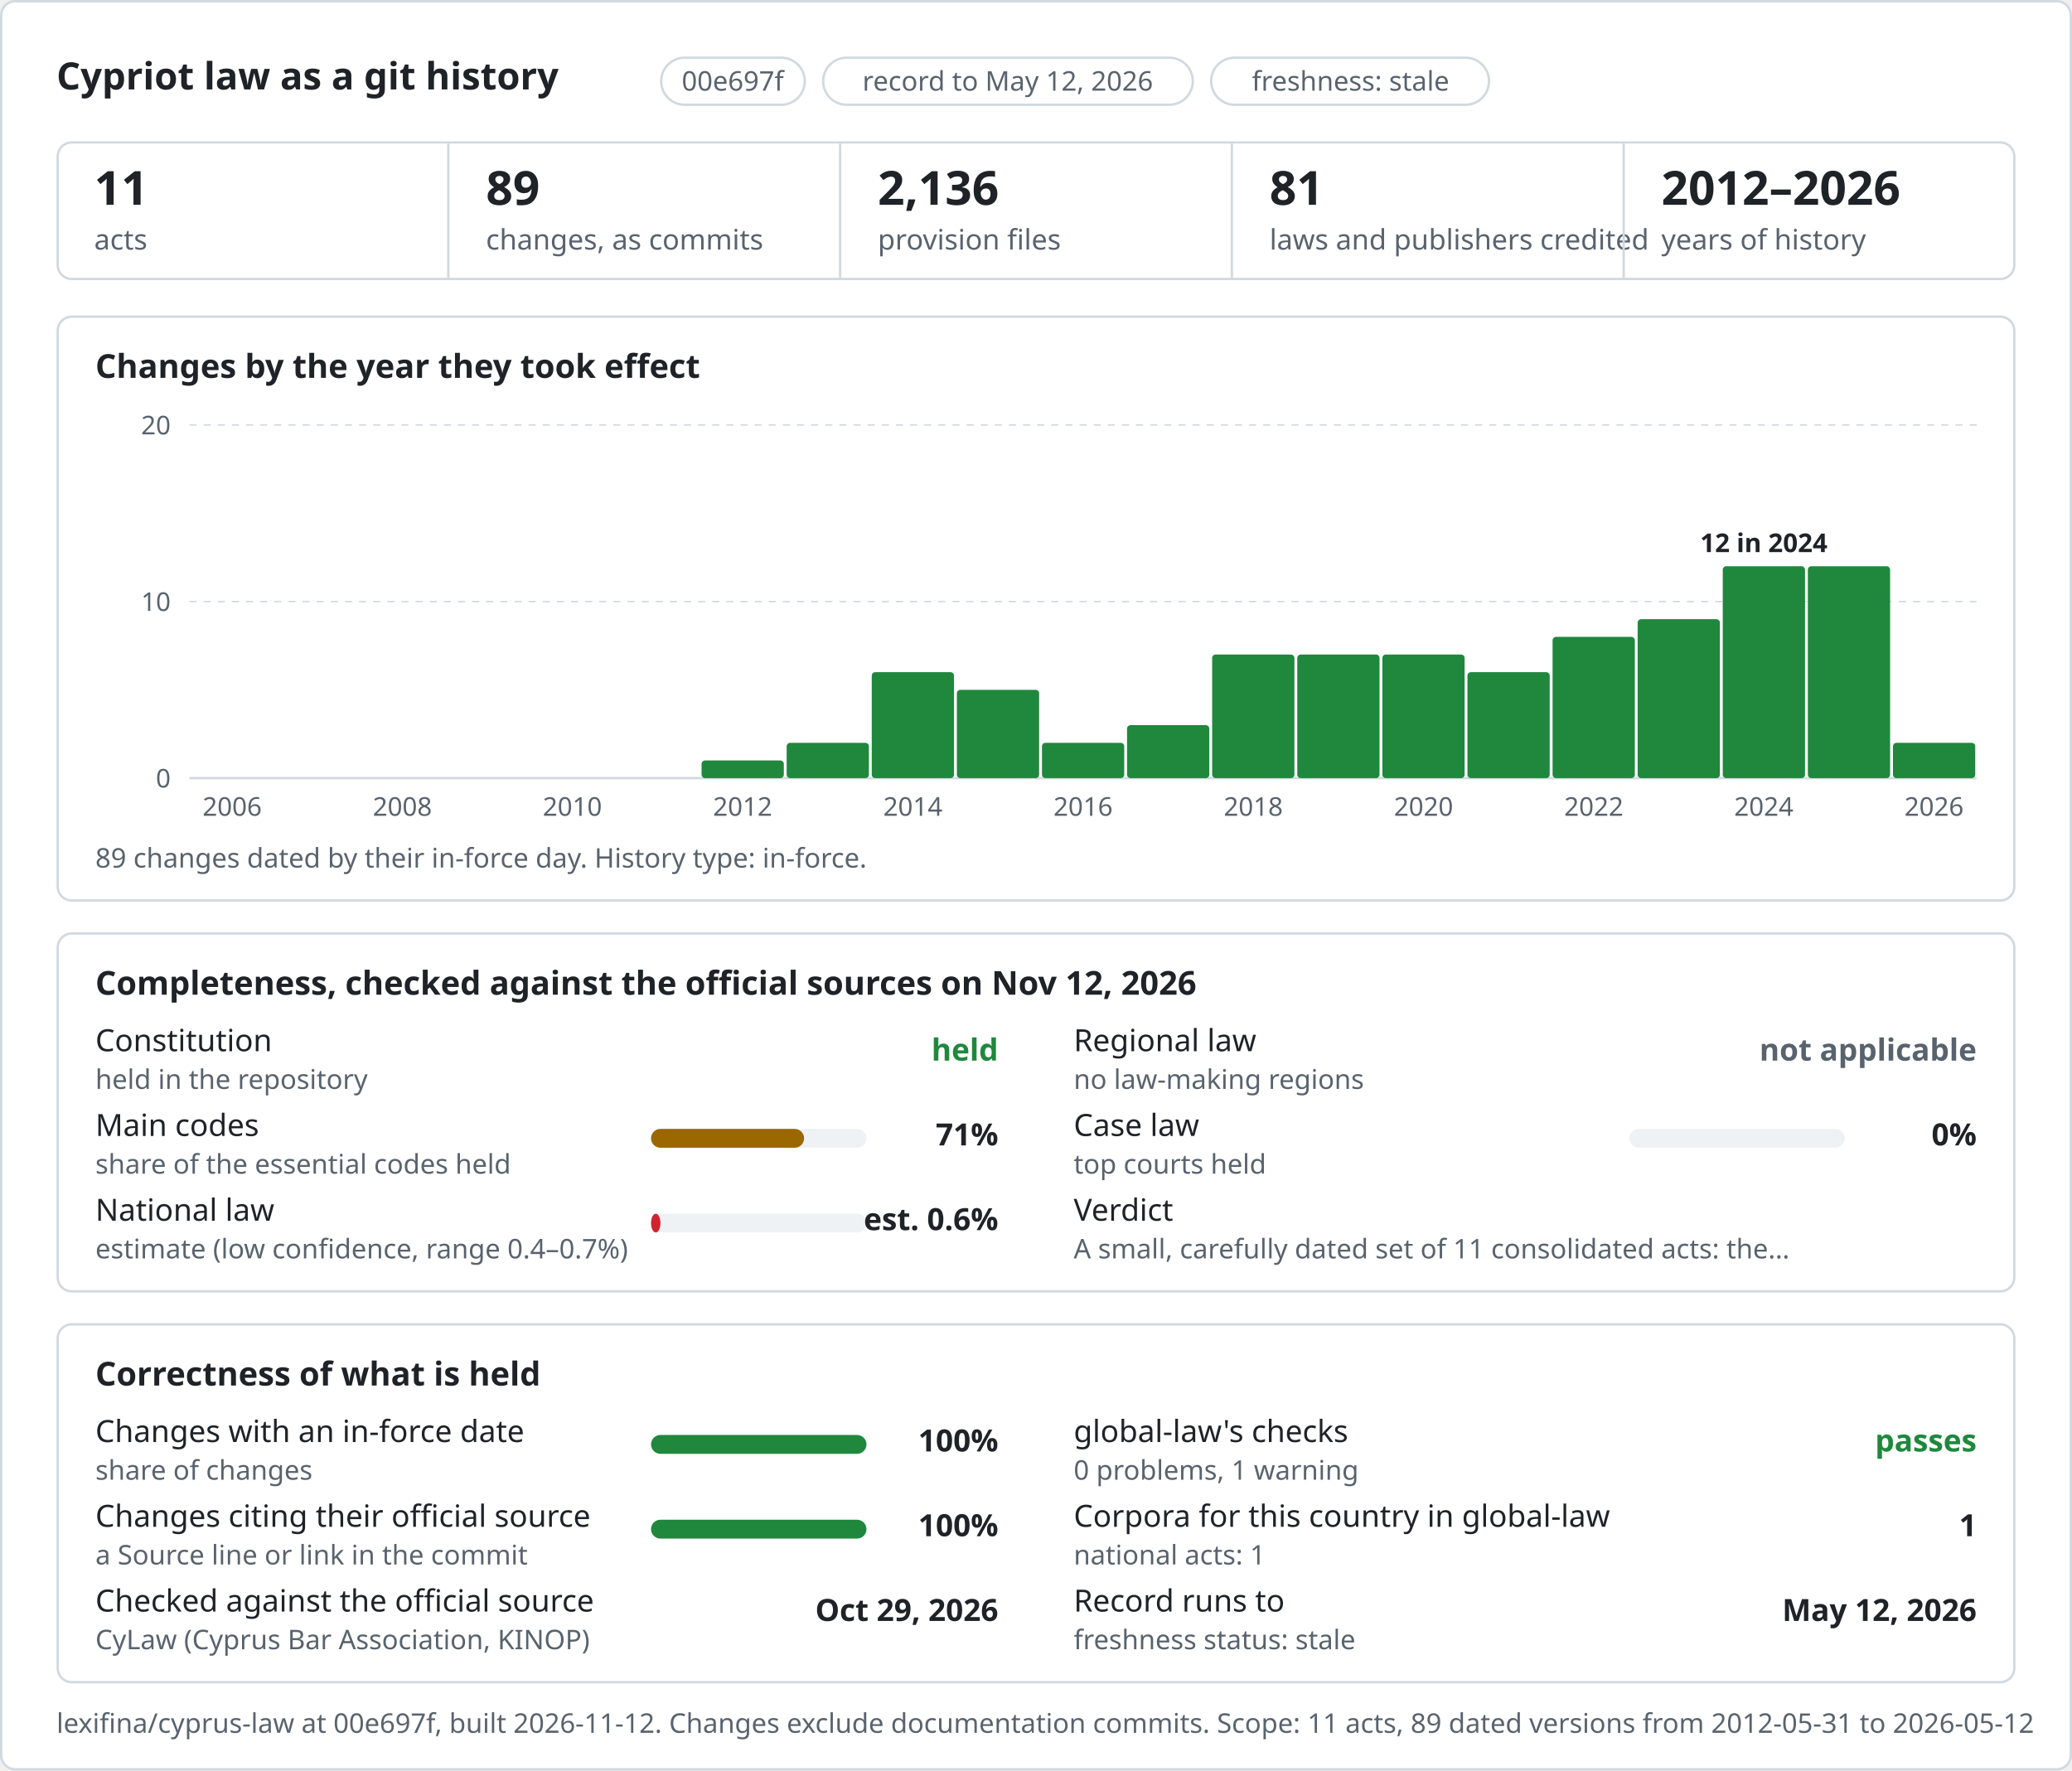
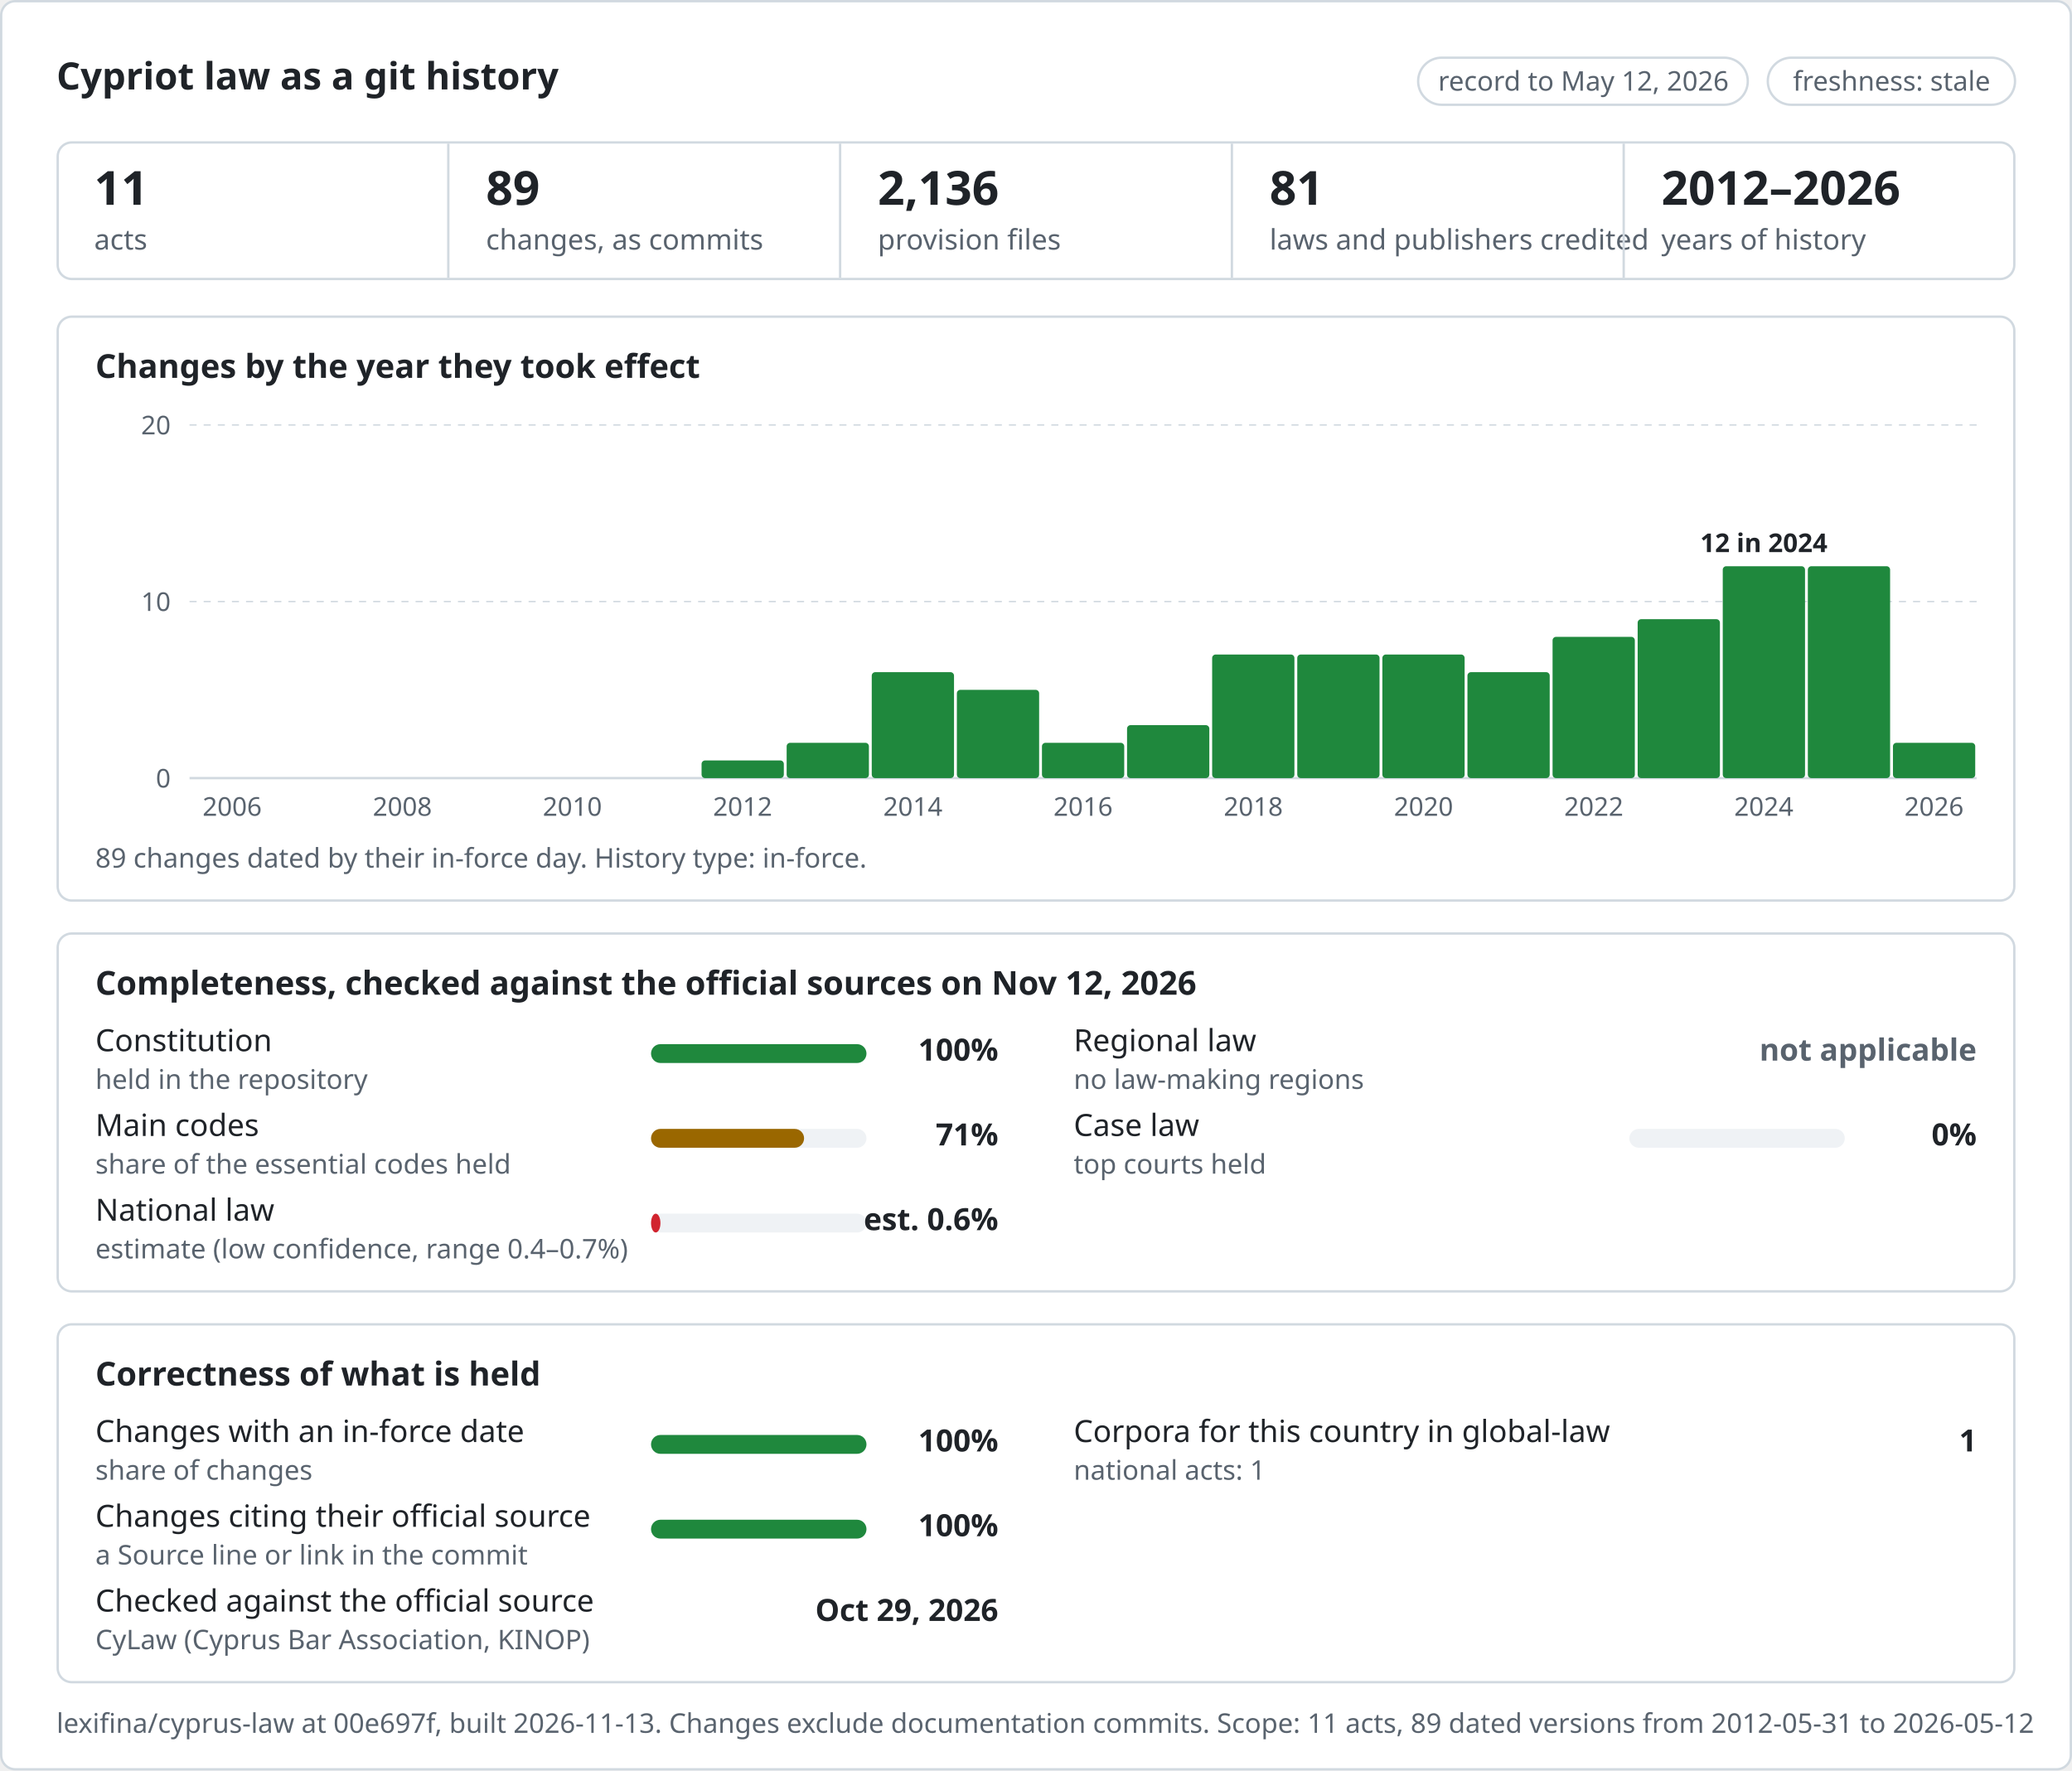
<svg xmlns="http://www.w3.org/2000/svg" width="880" height="752" viewBox="0 0 880 752" font-family="-apple-system,BlinkMacSystemFont,Segoe UI,Noto Sans,Helvetica,Arial,sans-serif">
  <rect x="0.5" y="0.5" width="879" height="751" rx="6" fill="#ffffff" stroke="#d1d9e0" />
  <text x="24" y="38" font-size="16" font-weight="600" fill="#1f2328">Cypriot law as a git history</text>
-   <rect x="280.8" y="24.5" width="61" height="20" rx="10" fill="none" stroke="#d1d9e0" />
-   <text x="311.2" y="38.5" font-size="11.5" font-weight="500" text-anchor="middle" fill="#59636e">00e697f</text>
-   <rect x="349.6" y="24.5" width="157" height="20" rx="10" fill="none" stroke="#d1d9e0" />
-   <text x="428.0" y="38.5" font-size="11.5" font-weight="500" text-anchor="middle" fill="#59636e">record to May 12, 2026</text>
-   <rect x="514.4" y="24.5" width="118" height="20" rx="10" fill="none" stroke="#d1d9e0" />
-   <text x="573.6" y="38.5" font-size="11.5" font-weight="500" text-anchor="middle" fill="#59636e">freshness: stale</text>
+   <rect x="602.3" y="24.5" width="140" height="20" rx="10" fill="none" stroke="#d1d9e0" />
+   <text x="672.5" y="38.5" font-size="11.5" font-weight="500" text-anchor="middle" fill="#59636e">record to May 12, 2026</text>
+   <rect x="750.8" y="24.5" width="105" height="20" rx="10" fill="none" stroke="#d1d9e0" />
+   <text x="803.4" y="38.5" font-size="11.5" font-weight="500" text-anchor="middle" fill="#59636e">freshness: stale</text>
  <rect x="24.5" y="60.5" width="831" height="58" rx="6" fill="#ffffff" stroke="#d1d9e0" />
  <text x="40.0" y="87" font-size="20" font-weight="600" fill="#1f2328">11</text>
  <text x="40.0" y="106" font-size="12" fill="#59636e">acts</text>
  <line x1="190.4" y1="61" x2="190.4" y2="118" stroke="#d1d9e0" />
  <text x="206.4" y="87" font-size="20" font-weight="600" fill="#1f2328">89</text>
  <text x="206.4" y="106" font-size="12" fill="#59636e">changes, as commits</text>
  <line x1="356.8" y1="61" x2="356.8" y2="118" stroke="#d1d9e0" />
  <text x="372.8" y="87" font-size="20" font-weight="600" fill="#1f2328">2,136</text>
  <text x="372.8" y="106" font-size="12" fill="#59636e">provision files</text>
  <line x1="523.2" y1="61" x2="523.2" y2="118" stroke="#d1d9e0" />
  <text x="539.2" y="87" font-size="20" font-weight="600" fill="#1f2328">81</text>
-   <text x="539.2" y="106" font-size="12" fill="#59636e">laws and publishers credited</text>
+   <text x="539.2" y="106" font-size="12" fill="#59636e" textLength="142" lengthAdjust="spacingAndGlyphs">laws and publishers credited</text>
  <line x1="689.6" y1="61" x2="689.6" y2="118" stroke="#d1d9e0" />
  <text x="705.6" y="87" font-size="20" font-weight="600" fill="#1f2328">2012–2026</text>
  <text x="705.6" y="106" font-size="12" fill="#59636e">years of history</text>
  <rect x="24.5" y="134.5" width="831" height="248" rx="6" fill="#ffffff" stroke="#d1d9e0" />
  <text x="40.5" y="160.5" font-size="14" font-weight="600" fill="#1f2328">Changes by the year they took effect</text>
  <line x1="80.5" y1="330.5" x2="839.5" y2="330.5" stroke="#d1d9e0" stroke-width="1" />
  <text x="72.5" y="334.5" font-size="11" text-anchor="end" fill="#59636e">0</text>
  <line x1="80.5" y1="255.5" x2="839.5" y2="255.5" stroke="#d1d9e0" stroke-width="0.6" stroke-dasharray="3 3" />
  <text x="72.5" y="259.5" font-size="11" text-anchor="end" fill="#59636e">10</text>
  <line x1="80.5" y1="180.5" x2="839.5" y2="180.5" stroke="#d1d9e0" stroke-width="0.6" stroke-dasharray="3 3" />
  <text x="72.5" y="184.5" font-size="11" text-anchor="end" fill="#59636e">20</text>
  <text x="98.6" y="346.5" font-size="11" text-anchor="middle" fill="#59636e">2006</text>
  <text x="170.9" y="346.5" font-size="11" text-anchor="middle" fill="#59636e">2008</text>
  <text x="243.1" y="346.5" font-size="11" text-anchor="middle" fill="#59636e">2010</text>
  <rect x="297.96" y="323.0" width="34.94" height="7.5" rx="1.5" fill="#1f883d" />
  <text x="315.4" y="346.5" font-size="11" text-anchor="middle" fill="#59636e">2012</text>
  <rect x="334.10" y="315.5" width="34.94" height="15.0" rx="1.5" fill="#1f883d" />
  <rect x="370.24" y="285.5" width="34.94" height="45.0" rx="1.5" fill="#1f883d" />
  <text x="387.7" y="346.5" font-size="11" text-anchor="middle" fill="#59636e">2014</text>
  <rect x="406.39" y="293.0" width="34.94" height="37.5" rx="1.5" fill="#1f883d" />
  <rect x="442.53" y="315.5" width="34.94" height="15.0" rx="1.5" fill="#1f883d" />
  <text x="460.0" y="346.5" font-size="11" text-anchor="middle" fill="#59636e">2016</text>
  <rect x="478.67" y="308.0" width="34.94" height="22.5" rx="1.5" fill="#1f883d" />
  <rect x="514.81" y="278.0" width="34.94" height="52.5" rx="1.5" fill="#1f883d" />
  <text x="532.3" y="346.5" font-size="11" text-anchor="middle" fill="#59636e">2018</text>
  <rect x="550.96" y="278.0" width="34.94" height="52.5" rx="1.5" fill="#1f883d" />
  <rect x="587.10" y="278.0" width="34.94" height="52.5" rx="1.5" fill="#1f883d" />
  <text x="604.6" y="346.5" font-size="11" text-anchor="middle" fill="#59636e">2020</text>
  <rect x="623.24" y="285.5" width="34.94" height="45.0" rx="1.5" fill="#1f883d" />
  <rect x="659.39" y="270.5" width="34.94" height="60.0" rx="1.5" fill="#1f883d" />
  <text x="676.9" y="346.5" font-size="11" text-anchor="middle" fill="#59636e">2022</text>
  <rect x="695.53" y="263.0" width="34.94" height="67.5" rx="1.5" fill="#1f883d" />
  <rect x="731.67" y="240.5" width="34.94" height="90.0" rx="1.5" fill="#1f883d" />
  <text x="749.1" y="346.5" font-size="11" text-anchor="middle" fill="#59636e">2024</text>
  <text x="749.1" y="234.5" font-size="11" font-weight="600" text-anchor="middle" fill="#1f2328">12 in 2024</text>
  <rect x="767.81" y="240.5" width="34.94" height="90.0" rx="1.5" fill="#1f883d" />
  <rect x="803.96" y="315.5" width="34.94" height="15.0" rx="1.5" fill="#1f883d" />
  <text x="821.4" y="346.5" font-size="11" text-anchor="middle" fill="#59636e">2026</text>
  <text x="40.5" y="368.5" font-size="11.5" fill="#59636e">89 changes dated by their in-force day. History type: in-force.</text>
  <rect x="24.5" y="396.5" width="831" height="152" rx="6" fill="#ffffff" stroke="#d1d9e0" />
  <text x="40.5" y="422.5" font-size="14" font-weight="600" fill="#1f2328">Completeness, checked against the official sources on Nov 12, 2026</text>
  <text x="40.5" y="446.5" font-size="13" fill="#1f2328">Constitution</text>
  <text x="40.5" y="462.5" font-size="11.5" fill="#59636e">held in the repository</text>
-   <text x="424.0" y="450.5" font-size="13" font-weight="600" text-anchor="end" fill="#1f883d">held</text>
+   <g>
+     <rect x="276.5" y="443.5" width="91.5" height="8" rx="4" fill="#eff2f5" />
+     <rect x="276.5" y="443.5" width="91.5" height="8" rx="4" fill="#1f883d" />
+   </g>
+   <text x="424.0" y="450.5" font-size="13" font-weight="600" text-anchor="end" fill="#1f2328">100%</text>
  <text x="40.5" y="482.5" font-size="13" fill="#1f2328">Main codes</text>
  <text x="40.5" y="498.5" font-size="11.5" fill="#59636e">share of the essential codes held</text>
  <g>
    <rect x="276.5" y="479.5" width="91.5" height="8" rx="4" fill="#eff2f5" />
    <rect x="276.5" y="479.5" width="65.0" height="8" rx="4" fill="#9a6700" />
  </g>
  <text x="424.0" y="486.5" font-size="13" font-weight="600" text-anchor="end" fill="#1f2328">71%</text>
  <text x="40.5" y="518.5" font-size="13" fill="#1f2328">National law</text>
  <text x="40.5" y="534.5" font-size="11.5" fill="#59636e">estimate (low confidence, range 0.4–0.7%)</text>
  <g>
    <rect x="276.5" y="515.5" width="91.5" height="8" rx="4" fill="#eff2f5" />
    <rect x="276.5" y="515.5" width="4.0" height="8" rx="4" fill="#d1242f" />
  </g>
  <text x="424.0" y="522.5" font-size="13" font-weight="600" text-anchor="end" fill="#1f2328">est. 0.6%</text>
  <text x="456.0" y="446.5" font-size="13" fill="#1f2328">Regional law</text>
  <text x="456.0" y="462.5" font-size="11.5" fill="#59636e">no law-making regions</text>
  <text x="839.5" y="450.5" font-size="13" font-weight="600" text-anchor="end" fill="#59636e">not applicable</text>
  <text x="456.0" y="482.5" font-size="13" fill="#1f2328">Case law</text>
  <text x="456.0" y="498.5" font-size="11.5" fill="#59636e">top courts held</text>
  <g>
    <rect x="692.0" y="479.5" width="91.5" height="8" rx="4" fill="#eff2f5" />
  </g>
  <text x="839.5" y="486.5" font-size="13" font-weight="600" text-anchor="end" fill="#1f2328">0%</text>
-   <text x="456.0" y="518.5" font-size="13" fill="#1f2328">Verdict</text>
-   <text x="456.0" y="534.5" font-size="11.5" fill="#59636e">A small, carefully dated set of 11 consolidated acts: the…</text>
-   <text x="839.5" y="522.5" font-size="13" font-weight="600" text-anchor="end" fill="#59636e" />
  <rect x="24.5" y="562.5" width="831" height="152" rx="6" fill="#ffffff" stroke="#d1d9e0" />
  <text x="40.5" y="588.5" font-size="14" font-weight="600" fill="#1f2328">Correctness of what is held</text>
  <text x="40.5" y="612.5" font-size="13" fill="#1f2328">Changes with an in-force date</text>
  <text x="40.5" y="628.5" font-size="11.5" fill="#59636e">share of changes</text>
  <g>
    <rect x="276.5" y="609.5" width="91.5" height="8" rx="4" fill="#eff2f5" />
    <rect x="276.5" y="609.5" width="91.5" height="8" rx="4" fill="#1f883d" />
  </g>
  <text x="424.0" y="616.5" font-size="13" font-weight="600" text-anchor="end" fill="#1f2328">100%</text>
  <text x="40.5" y="648.5" font-size="13" fill="#1f2328">Changes citing their official source</text>
  <text x="40.5" y="664.5" font-size="11.5" fill="#59636e">a Source line or link in the commit</text>
  <g>
    <rect x="276.5" y="645.5" width="91.5" height="8" rx="4" fill="#eff2f5" />
    <rect x="276.5" y="645.5" width="91.5" height="8" rx="4" fill="#1f883d" />
  </g>
  <text x="424.0" y="652.5" font-size="13" font-weight="600" text-anchor="end" fill="#1f2328">100%</text>
  <text x="40.5" y="684.5" font-size="13" fill="#1f2328">Checked against the official source</text>
  <text x="40.5" y="700.5" font-size="11.5" fill="#59636e">CyLaw (Cyprus Bar Association, KINOP)</text>
  <text x="424.0" y="688.5" font-size="13" font-weight="600" text-anchor="end" fill="#1f2328">Oct 29, 2026</text>
-   <text x="456.0" y="612.5" font-size="13" fill="#1f2328">global-law's checks</text>
-   <text x="456.0" y="628.5" font-size="11.5" fill="#59636e">0 problems, 1 warning</text>
-   <text x="839.5" y="616.5" font-size="13" font-weight="600" text-anchor="end" fill="#1f883d">passes</text>
-   <text x="456.0" y="648.5" font-size="13" fill="#1f2328">Corpora for this country in global-law</text>
-   <text x="456.0" y="664.5" font-size="11.5" fill="#59636e">national acts: 1</text>
-   <text x="839.5" y="652.5" font-size="13" font-weight="600" text-anchor="end" fill="#1f2328">1</text>
-   <text x="456.0" y="684.5" font-size="13" fill="#1f2328">Record runs to</text>
-   <text x="456.0" y="700.5" font-size="11.5" fill="#59636e">freshness status: stale</text>
-   <text x="839.5" y="688.5" font-size="13" font-weight="600" text-anchor="end" fill="#1f2328">May 12, 2026</text>
-   <text x="24" y="736" font-size="11.5" fill="#59636e">lexifina/cyprus-law at 00e697f, built 2026-11-12. Changes exclude documentation commits. Scope: 11 acts, 89 dated versions from 2012-05-31 to 2026-05-12</text>
+   <text x="456.0" y="612.5" font-size="13" fill="#1f2328">Corpora for this country in global-law</text>
+   <text x="456.0" y="628.5" font-size="11.5" fill="#59636e">national acts: 1</text>
+   <text x="839.5" y="616.5" font-size="13" font-weight="600" text-anchor="end" fill="#1f2328">1</text>
+   <text x="24" y="736" font-size="11.5" fill="#59636e">lexifina/cyprus-law at 00e697f, built 2026-11-13. Changes exclude documentation commits. Scope: 11 acts, 89 dated versions from 2012-05-31 to 2026-05-12</text>
</svg>
